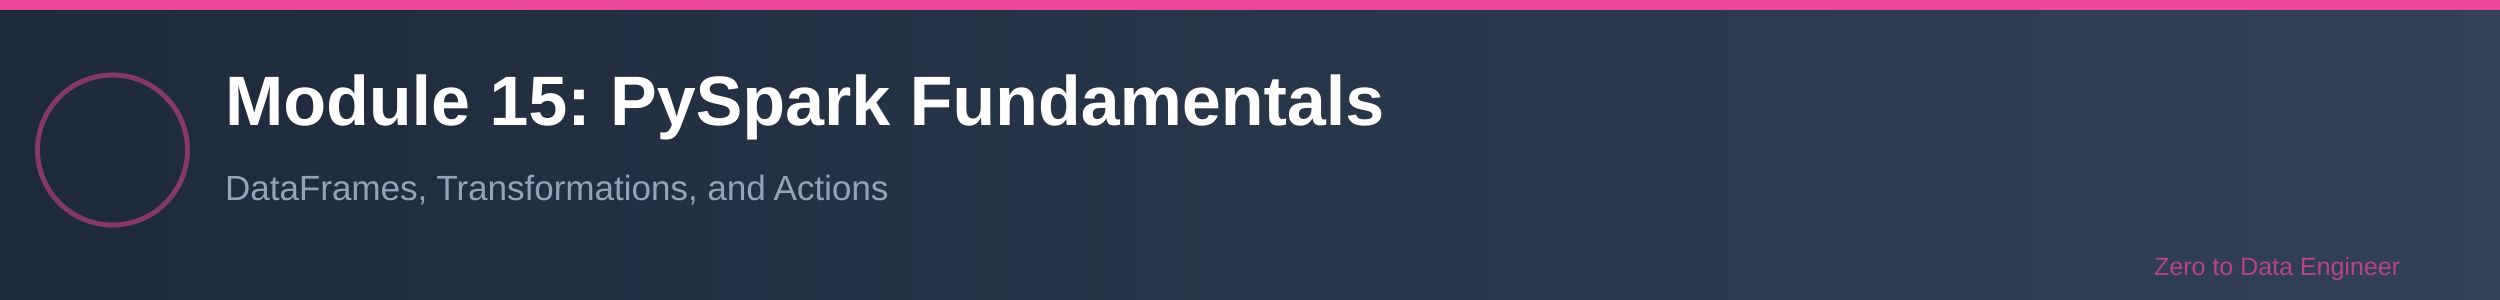
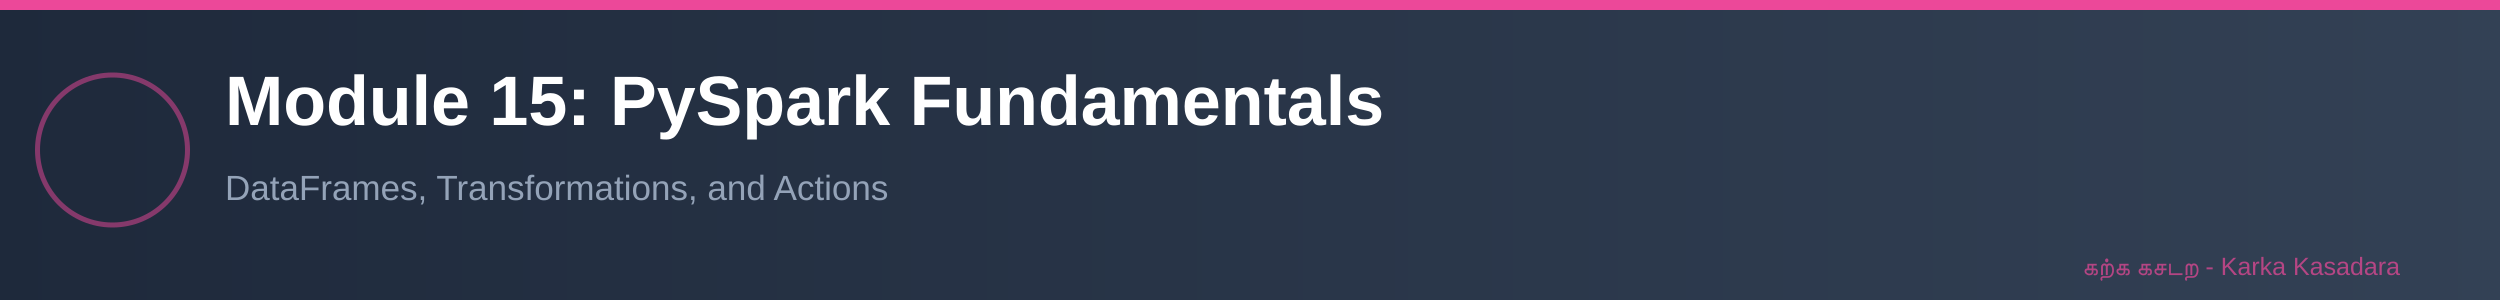
<svg xmlns="http://www.w3.org/2000/svg" width="1000" height="120">
  <defs>
    <linearGradient id="grad15" x1="0%" y1="0%" x2="100%" y2="0%">
      <stop offset="0%" style="stop-color:#1e293b" />
      <stop offset="100%" style="stop-color:#334155" />
    </linearGradient>
  </defs>
  <rect width="1000" height="120" fill="url(#grad15)" />
  <rect x="0" y="0" width="1000" height="4" fill="#ec4899" />
  <circle cx="45" cy="60" r="30" fill="none" stroke="#ec4899" stroke-width="2" opacity="0.5" />
  <text x="90" y="50" font-family="Segoe UI, Arial, sans-serif" font-size="28" font-weight="700" fill="#ffffff">Module 15: PySpark Fundamentals</text>
  <text x="90" y="80" font-family="Segoe UI, Arial, sans-serif" font-size="14" fill="#94a3b8">DataFrames, Transformations, and Actions</text>
-   <text x="960" y="110" font-family="Arial, sans-serif" font-size="10" fill="#ec4899" text-anchor="end" opacity="0.7">Zero to Data Engineer</text>
+   <text x="960" y="110" font-family="Arial, sans-serif" font-size="10" fill="#ec4899" text-anchor="end" opacity="0.7">கற்க கசடற - Karka Kasadara</text>
</svg>
